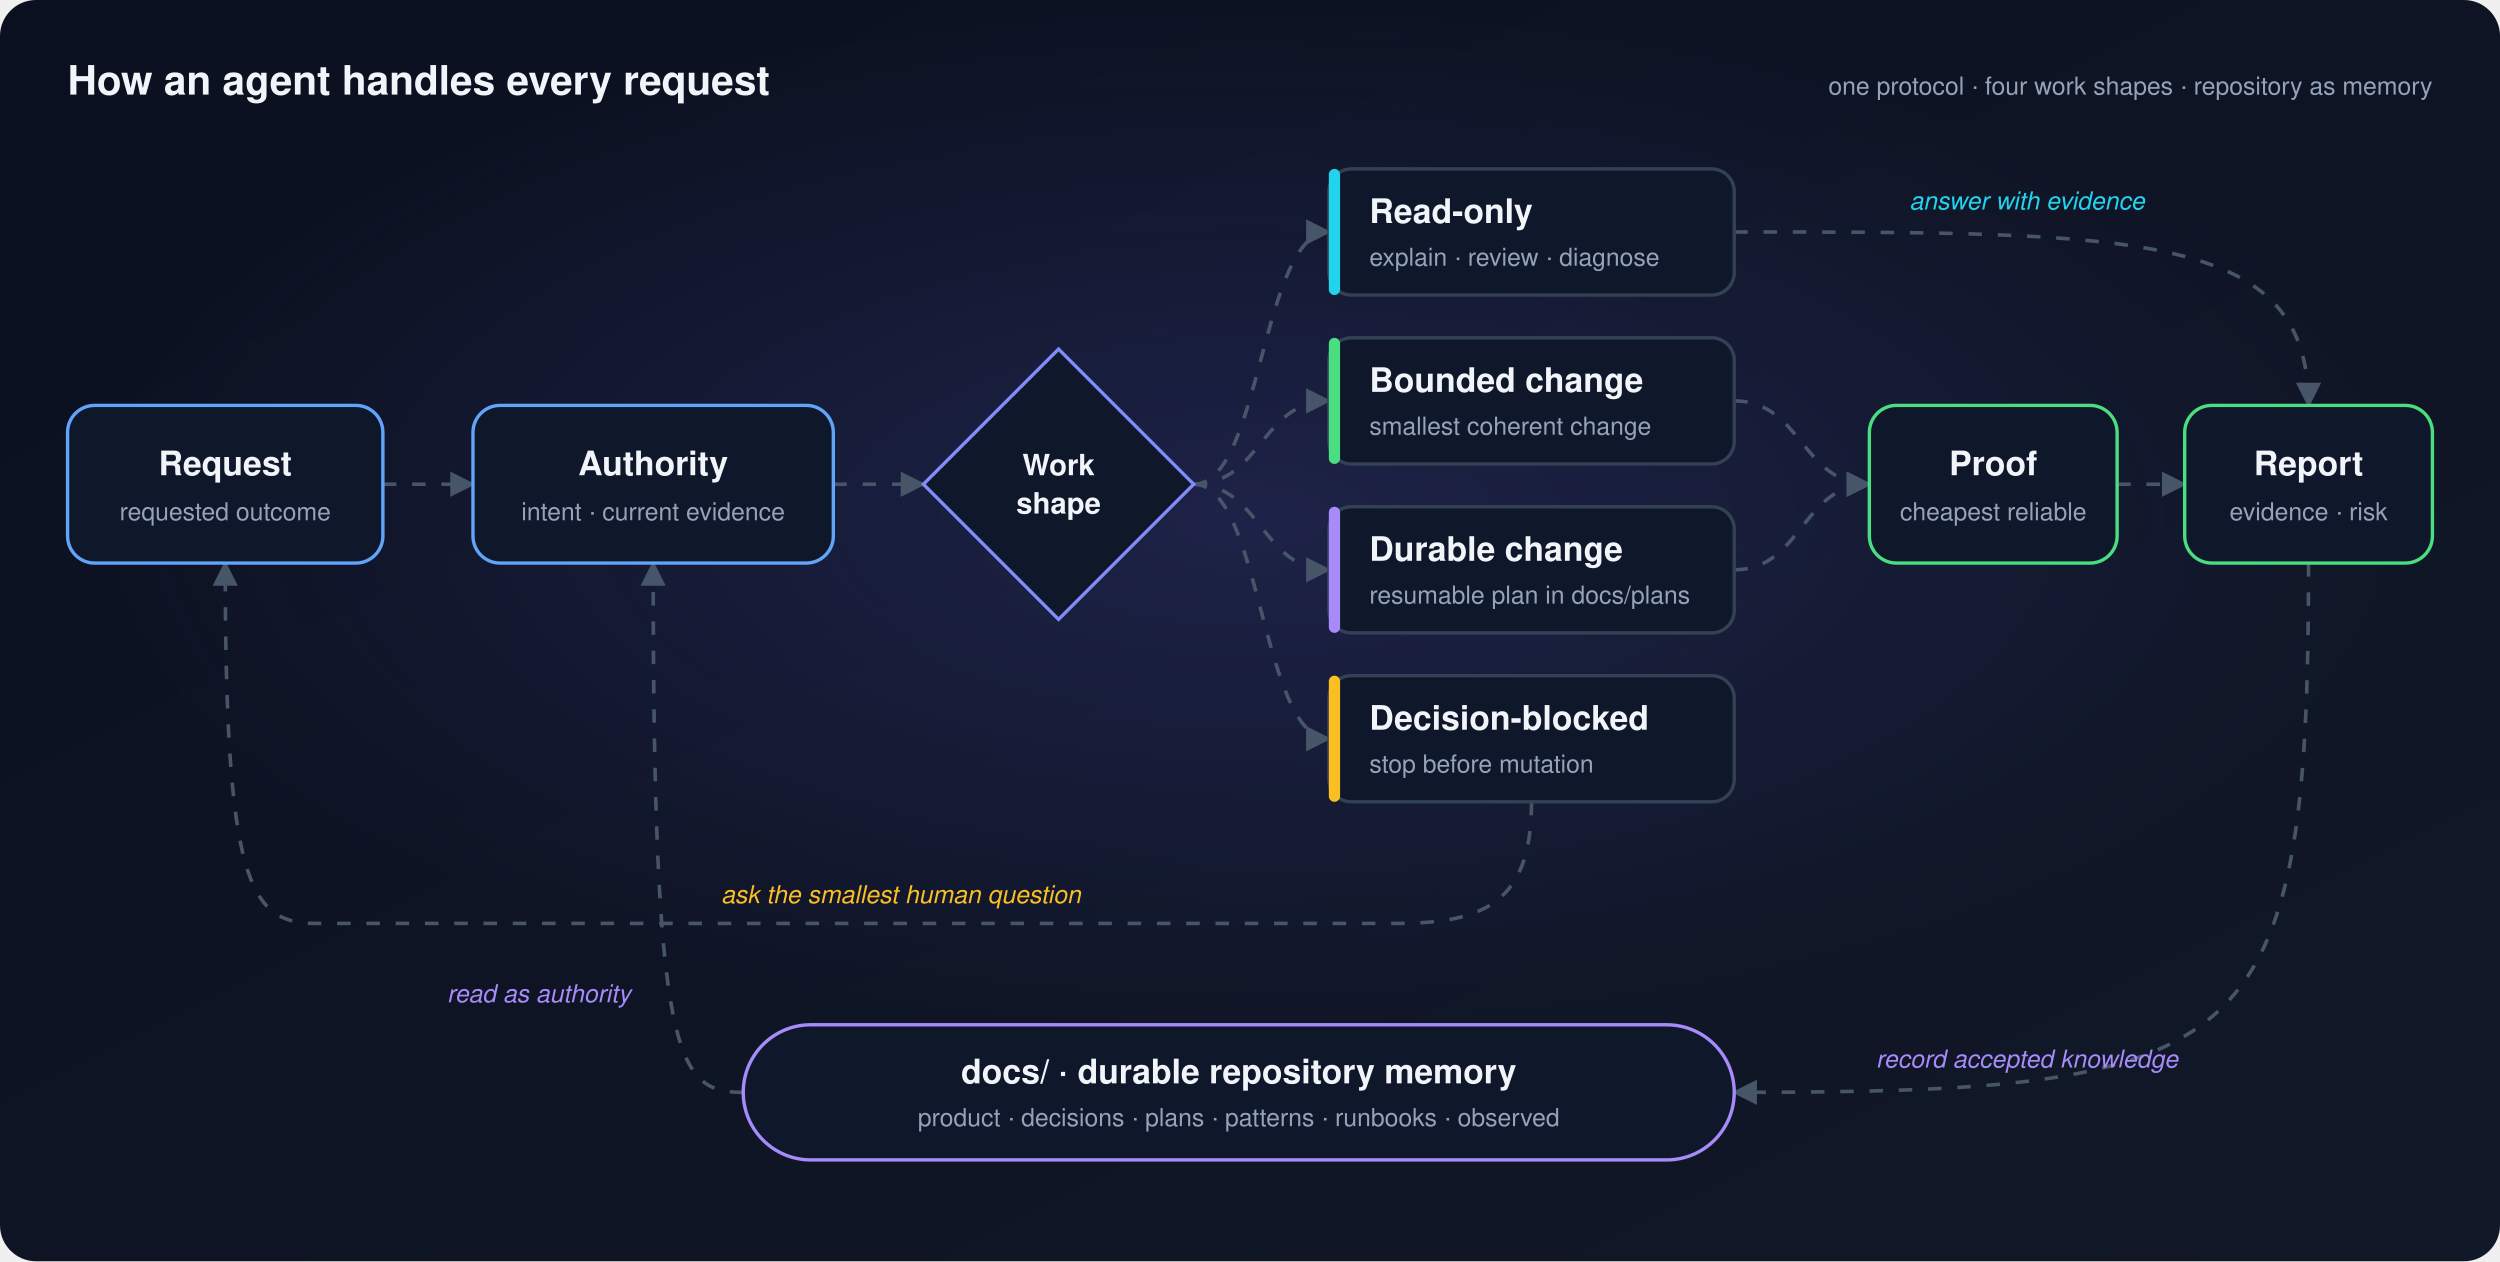
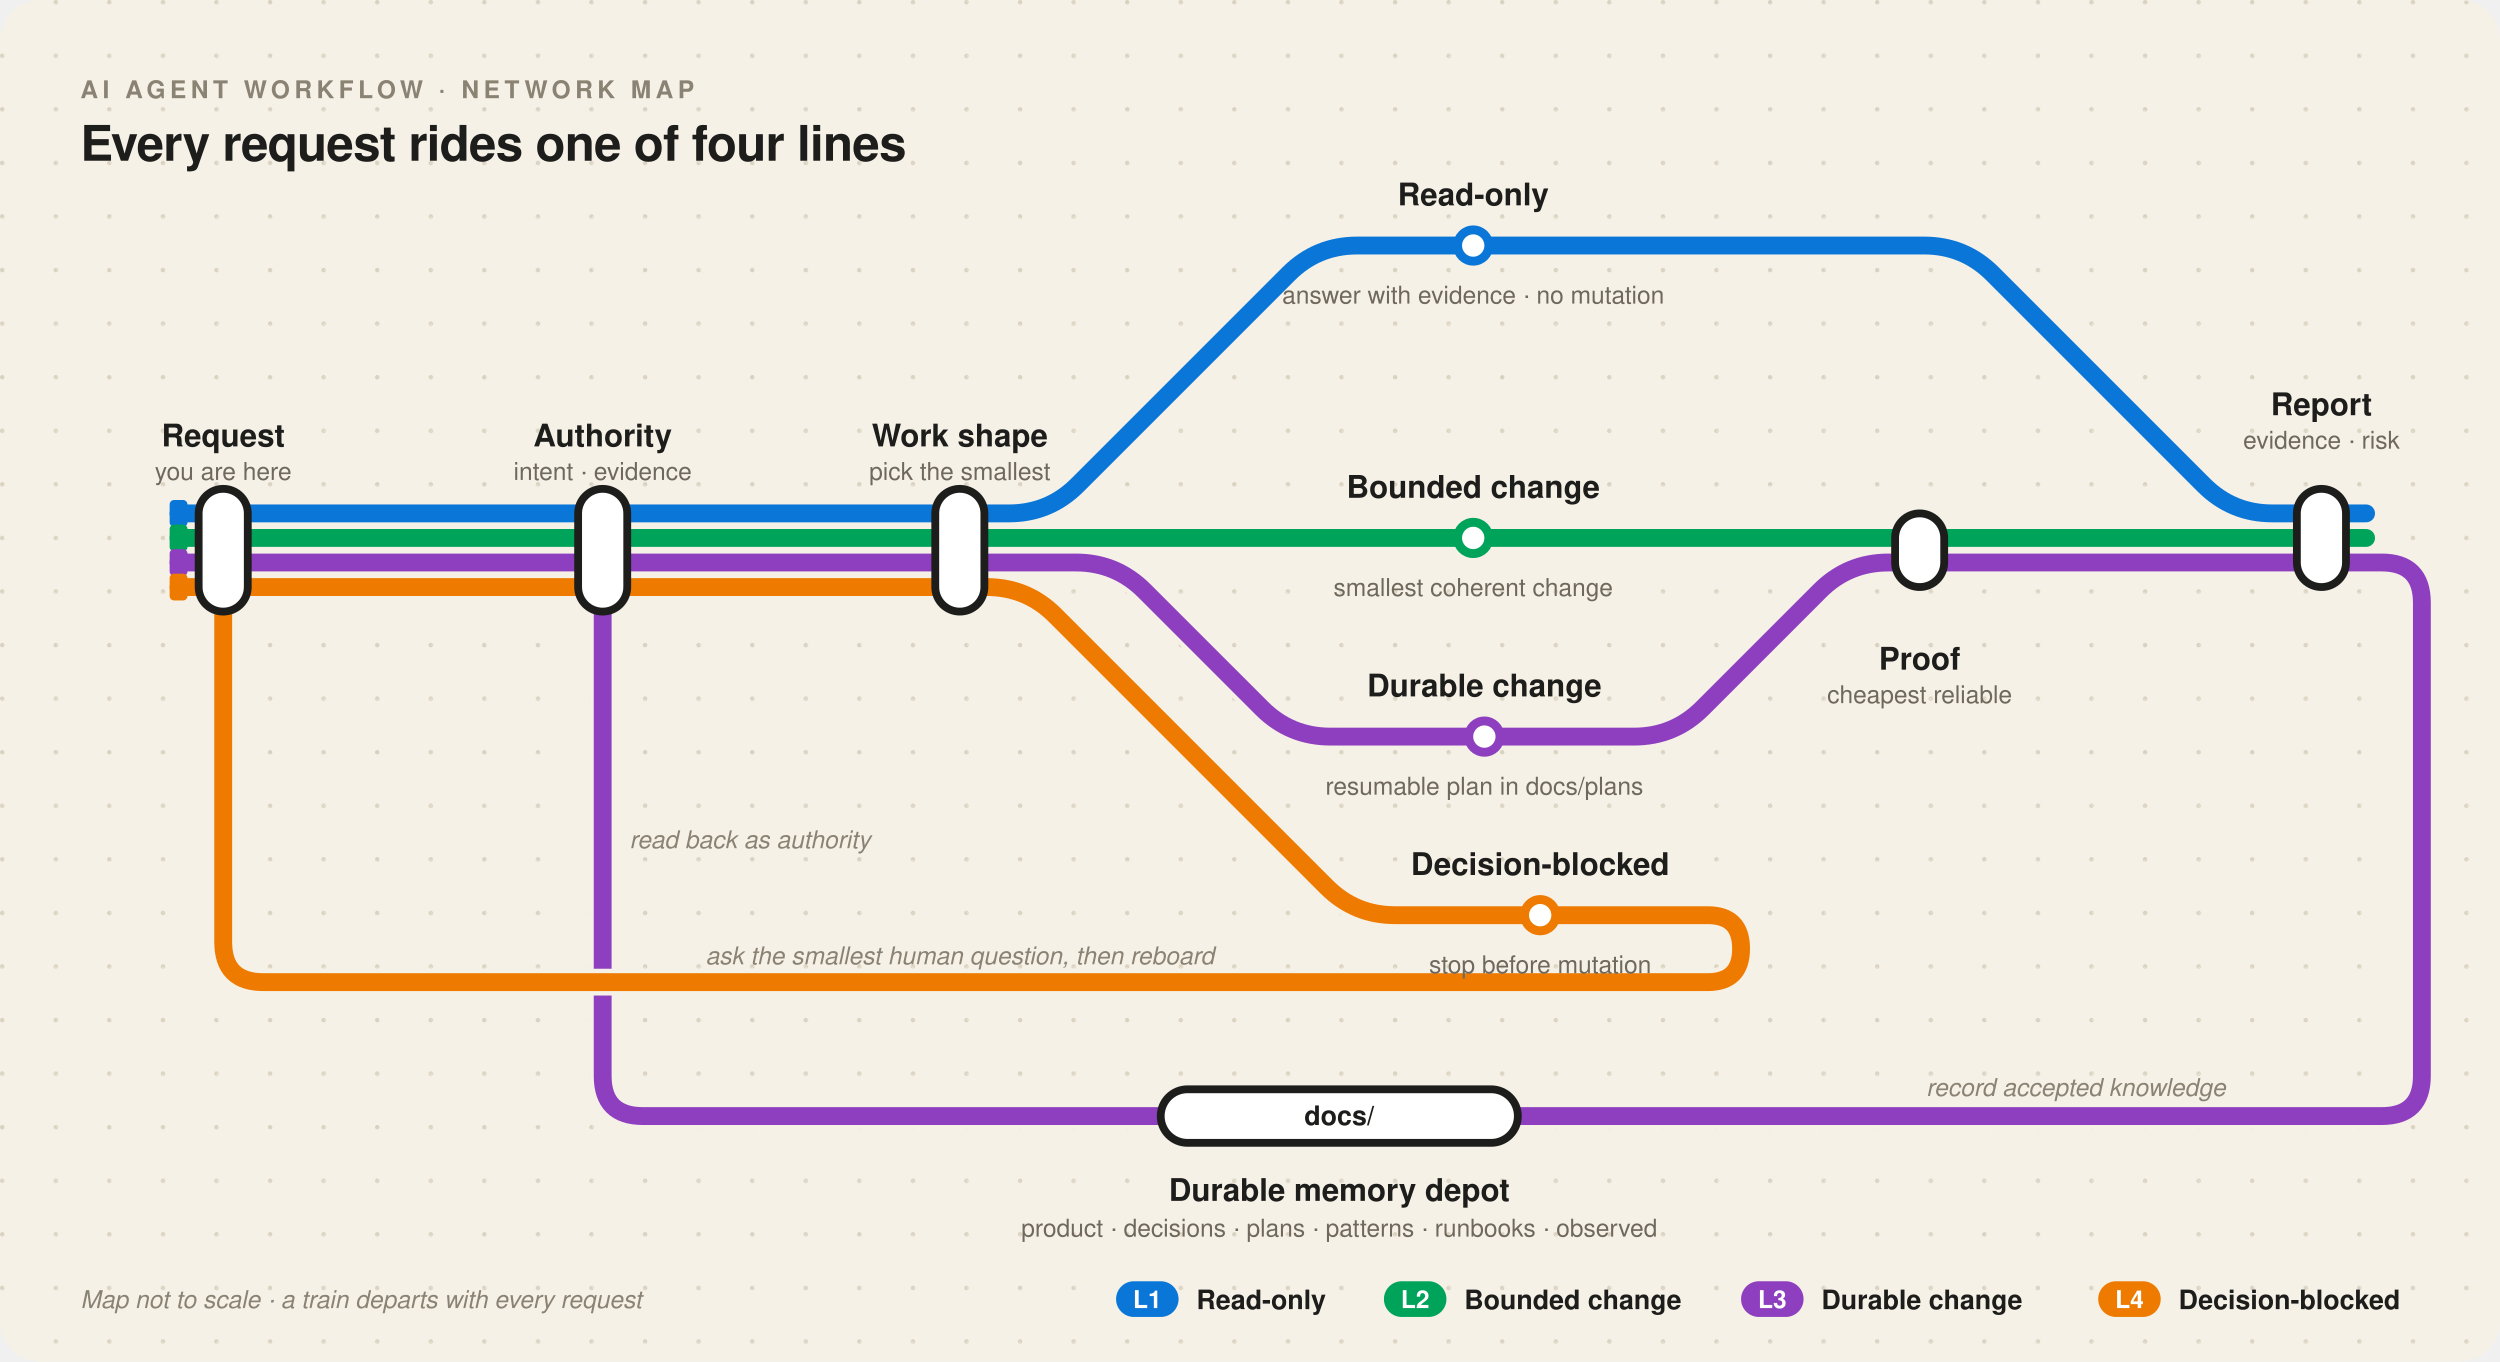
- <svg xmlns="http://www.w3.org/2000/svg" viewBox="0 0 1110 560" width="1110" height="560" role="img" aria-labelledby="title desc">
+ <svg xmlns="http://www.w3.org/2000/svg" viewBox="0 0 1120 610" width="1120" height="610" role="img" aria-labelledby="title desc">
  <defs>
-     <linearGradient id="bg" x1="0" y1="0" x2="1" y2="1">
-       <stop offset="0" stop-color="#0b1020" />
-       <stop offset="1" stop-color="#111827" />
-     </linearGradient>
-     <radialGradient id="halo" cx="0.5" cy="0.5" r="0.5">
-       <stop offset="0" stop-color="#6366f1" stop-opacity="0.18" />
-       <stop offset="1" stop-color="#6366f1" stop-opacity="0" />
-     </radialGradient>
-     <filter id="glow" x="-200%" y="-200%" width="500%" height="500%">
-       <feGaussianBlur stdDeviation="4" result="b" />
-       <feMerge>
-         <feMergeNode in="b" />
-         <feMergeNode in="SourceGraphic" />
-       </feMerge>
-     </filter>
-     <marker id="arrow" viewBox="0 0 10 10" refX="9" refY="5" markerWidth="7" markerHeight="7" orient="auto-start-reverse">
-       <path d="M0,0 L10,5 L0,10 z" fill="#475569" />
-     </marker>
+     <pattern id="grid" width="24" height="24" patternUnits="userSpaceOnUse">
+       <circle cx="1" cy="1" r="1" fill="#d9d1c0" />
+     </pattern>
  </defs>
  <style>
-     text { font-family: "Segoe UI", -apple-system, Helvetica, Arial, sans-serif; }
-     .name { fill: #f1f5f9; font-size: 15px; font-weight: 600; }
-     .sub { fill: #94a3b8; font-size: 11px; }
-     .label { font-size: 11px; font-style: italic; }
-     .box { fill: #0f172a; stroke: #334155; stroke-width: 1.5; }
-     .edge { fill: none; stroke: #475569; stroke-width: 1.6; stroke-dasharray: 6 7; animation: flow 1.4s linear infinite; }
-     .pulse { animation: pulse 4s ease-in-out infinite; }
-     @keyframes flow { to { stroke-dashoffset: -26; } }
-     @keyframes pulse { 0%, 100% { stroke-opacity: 0.35; } 50% { stroke-opacity: 1; } }
-     @media (prefers-reduced-motion: reduce) { .edge, .pulse { animation: none; } }
+     text { font-family: "Helvetica Neue", Helvetica, Arial, sans-serif; }
+     .title { fill: #1d1d1b; font-size: 22px; font-weight: 700; letter-spacing: -0.3px; }
+     .kicker { fill: #8a8273; font-size: 11px; font-weight: 700; letter-spacing: 2px; }
+     .st { fill: #1d1d1b; font-size: 14px; font-weight: 700; }
+     .cap { fill: #6f685c; font-size: 11px; }
+     .note { fill: #8a8273; font-size: 11px; font-style: italic; }
+     .badge { fill: #fff; font-size: 11px; font-weight: 700; }
+     .line { fill: none; stroke-width: 8; stroke-linecap: round; stroke-linejoin: round; }
+     .ring { fill: none; stroke: #1d1d1b; stroke-width: 2; animation: ping 2.4s ease-out infinite; transform-box: fill-box; transform-origin: center; }
+     @keyframes ping { 0% { opacity: .7; transform: scale(1); } 100% { opacity: 0; transform: scale(2.2); } }
+     @media (prefers-reduced-motion: reduce) { .ring { animation: none; opacity: 0; } }
  </style>
-   <rect width="1110" height="560" rx="16" fill="url(#bg)" />
-   <ellipse cx="555" cy="230" rx="520" ry="230" fill="url(#halo)" />
-   <text x="30" y="42" class="name" style="font-size:18px">How an agent handles every request</text>
-   <text x="1080" y="42" class="sub" text-anchor="end">one protocol · four work shapes · repository as memory</text>
-   <path class="edge" d="M170,215 L210,215" marker-end="url(#arrow)" />
-   <path class="edge" d="M370,215 L410,215" marker-end="url(#arrow)" />
-   <path class="edge" d="M530,215 C560,215 560,103 590,103" marker-end="url(#arrow)" />
-   <path class="edge" d="M530,215 C560,215 560,178 590,178" marker-end="url(#arrow)" />
-   <path class="edge" d="M530,215 C560,215 560,253 590,253" marker-end="url(#arrow)" />
-   <path class="edge" d="M530,215 C560,215 560,328 590,328" marker-end="url(#arrow)" />
-   <path class="edge" d="M770,103 C950,103 1025,103 1025,180" marker-end="url(#arrow)" />
-   <path class="edge" d="M770,178 C800,178 800,215 830,215" marker-end="url(#arrow)" />
-   <path class="edge" d="M770,253 C800,253 800,215 830,215" marker-end="url(#arrow)" />
-   <path class="edge" d="M940,215 L970,215" marker-end="url(#arrow)" />
-   <path class="edge" d="M680,356 C680,400 660,410 620,410 L140,410 C110,410 100,390 100,250" marker-end="url(#arrow)" />
-   <path class="edge" d="M1025,250 C1025,470 1000,485 770,485" marker-end="url(#arrow)" />
-   <path class="edge" d="M330,485 C300,485 290,470 290,250" marker-end="url(#arrow)" />
-   <text x="900" y="93" class="label" fill="#22d3ee" text-anchor="middle">answer with evidence</text>
-   <text x="400" y="401" class="label" fill="#fbbf24" text-anchor="middle">ask the smallest human question</text>
-   <text x="900" y="474" class="label" fill="#a78bfa" text-anchor="middle">record accepted knowledge</text>
-   <text x="280" y="445" class="label" fill="#a78bfa" text-anchor="end">read as authority</text>
+   <rect width="1120" height="610" rx="18" fill="#f6f1e7" />
+   <rect width="1120" height="610" rx="18" fill="url(#grid)" />
+   <text x="36" y="44" class="kicker">AI AGENT WORKFLOW · NETWORK MAP</text>
+   <text x="36" y="72" class="title">Every request rides one of four lines</text>
+   <rect x="500" y="574" width="28" height="16" rx="8" fill="#0a76d8" />
+   <text x="514" y="586" class="badge" text-anchor="middle">L1</text>
+   <text x="536" y="586.5" class="st" style="font-size:12px">Read-only</text>
+   <rect x="620" y="574" width="28" height="16" rx="8" fill="#00a35a" />
+   <text x="634" y="586" class="badge" text-anchor="middle">L2</text>
+   <text x="656" y="586.5" class="st" style="font-size:12px">Bounded change</text>
+   <rect x="780" y="574" width="28" height="16" rx="8" fill="#8e3fbf" />
+   <text x="794" y="586" class="badge" text-anchor="middle">L3</text>
+   <text x="816" y="586.5" class="st" style="font-size:12px">Durable change</text>
+   <rect x="940" y="574" width="28" height="16" rx="8" fill="#ee7a00" />
+   <text x="954" y="586" class="badge" text-anchor="middle">L4</text>
+   <text x="976" y="586.5" class="st" style="font-size:12px">Decision-blocked</text>
  <g>
-     <rect class="box pulse" x="30" y="180" width="140" height="70" rx="12" style="stroke:#60a5fa" />
-     <text x="100" y="211" class="name" text-anchor="middle">Request</text>
-     <text x="100" y="231" class="sub" text-anchor="middle">requested outcome</text>
+     <path class="line" d="M80,230 L452.0,230.0 Q470,230 482.7,217.3 L577.3,122.7 Q590,110 608.0,110.0 L862.0,110.0 Q880,110 892.7,122.7 L987.3,217.3 Q1000,230 1018.0,230.0 L1060,230" stroke="#f6f1e7" style="stroke-width:12" />
+     <path class="line" d="M80,230 L452.0,230.0 Q470,230 482.7,217.3 L577.3,122.7 Q590,110 608.0,110.0 L862.0,110.0 Q880,110 892.7,122.7 L987.3,217.3 Q1000,230 1018.0,230.0 L1060,230" stroke="#0a76d8" />
+     <path class="line" d="M80,241 L1060,241" stroke="#f6f1e7" style="stroke-width:12" />
+     <path class="line" d="M80,241 L1060,241" stroke="#00a35a" />
+     <path class="line" d="M80,252 L482.0,252.0 Q500,252 512.7,264.7 L565.3,317.3 Q578,330 596.0,330.0 L732.0,330.0 Q750,330 762.7,317.3 L815.3,264.7 Q828,252 846.0,252.0 L1067.0,252.0 Q1085,252 1085.0,270.0 L1085.0,482.0 Q1085,500 1067.0,500.0 L288.0,500.0 Q270,500 270.0,482.0 L270,262" stroke="#f6f1e7" style="stroke-width:12" />
+     <path class="line" d="M80,252 L482.0,252.0 Q500,252 512.7,264.7 L565.3,317.3 Q578,330 596.0,330.0 L732.0,330.0 Q750,330 762.7,317.3 L815.3,264.7 Q828,252 846.0,252.0 L1067.0,252.0 Q1085,252 1085.0,270.0 L1085.0,482.0 Q1085,500 1067.0,500.0 L288.0,500.0 Q270,500 270.0,482.0 L270,262" stroke="#8e3fbf" />
+     <path class="line" d="M80,263 L442.0,263.0 Q460,263 472.7,275.7 L594.3,397.3 Q607,410 625.0,410.0 L765.0,410.0 Q780,410 780.0,425.0 L780.0,425.0 Q780,440 765.0,440.0 L118.0,440.0 Q100,440 100.0,422.0 L100,273" stroke="#f6f1e7" style="stroke-width:12" />
+     <path class="line" d="M80,263 L442.0,263.0 Q460,263 472.7,275.7 L594.3,397.3 Q607,410 625.0,410.0 L765.0,410.0 Q780,410 780.0,425.0 L780.0,425.0 Q780,440 765.0,440.0 L118.0,440.0 Q100,440 100.0,422.0 L100,273" stroke="#ee7a00" />
  </g>
-   <g>
-     <rect class="box pulse" x="210" y="180" width="160" height="70" rx="12" style="stroke:#60a5fa;animation-delay:.5s" />
-     <text x="290" y="211" class="name" text-anchor="middle">Authority</text>
-     <text x="290" y="231" class="sub" text-anchor="middle">intent · current evidence</text>
+   <rect x="76" y="224" width="8" height="12" rx="2" fill="#0a76d8" />
+   <rect x="76" y="235" width="8" height="12" rx="2" fill="#00a35a" />
+   <rect x="76" y="246" width="8" height="12" rx="2" fill="#8e3fbf" />
+   <rect x="76" y="257" width="8" height="12" rx="2" fill="#ee7a00" />
+   <text x="930" y="491" class="note" text-anchor="middle">record accepted knowledge</text>
+   <text x="282" y="380" class="note">read back as authority</text>
+   <text x="430" y="432" class="note" text-anchor="middle">ask the smallest human question, then reboard</text>
+   <rect class="ring" x="89" y="219" width="22" height="55" rx="11" />
+   <rect x="89" y="219" width="22" height="55" rx="11" fill="#fff" stroke="#1d1d1b" stroke-width="3.5" />
+   <text x="100" y="200" class="st" text-anchor="middle">Request</text>
+   <text x="100" y="215" class="cap" text-anchor="middle">you are here</text>
+   <rect x="259" y="219" width="22" height="55" rx="11" fill="#fff" stroke="#1d1d1b" stroke-width="3.5" />
+   <text x="270" y="200" class="st" text-anchor="middle">Authority</text>
+   <text x="270" y="215" class="cap" text-anchor="middle">intent · evidence</text>
+   <rect x="419" y="219" width="22" height="55" rx="11" fill="#fff" stroke="#1d1d1b" stroke-width="3.5" />
+   <text x="430" y="200" class="st" text-anchor="middle">Work shape</text>
+   <text x="430" y="215" class="cap" text-anchor="middle">pick the smallest</text>
+   <rect x="849" y="230" width="22" height="33" rx="11" fill="#fff" stroke="#1d1d1b" stroke-width="3.5" />
+   <text x="860" y="300" class="st" text-anchor="middle">Proof</text>
+   <text x="860" y="315" class="cap" text-anchor="middle">cheapest reliable</text>
+   <rect x="1029" y="219" width="22" height="44" rx="11" fill="#fff" stroke="#1d1d1b" stroke-width="3.5" />
+   <text x="1040" y="186" class="st" text-anchor="middle">Report</text>
+   <text x="1040" y="201" class="cap" text-anchor="middle">evidence · risk</text>
+   <rect x="520" y="488" width="160" height="24" rx="12" fill="#fff" stroke="#1d1d1b" stroke-width="3.5" />
+   <text x="600" y="504" class="st" text-anchor="middle" style="font-size:12px">docs/</text>
+   <text x="600" y="538" class="st" text-anchor="middle">Durable memory depot</text>
+   <text x="600" y="554" class="cap" text-anchor="middle">product · decisions · plans · patterns · runbooks · observed</text>
+   <circle cx="660" cy="110" r="7" fill="#fff" stroke="#0a76d8" stroke-width="4" />
+   <text x="660" y="92" class="st" text-anchor="middle">Read-only</text>
+   <text x="660" y="136" class="cap" text-anchor="middle">answer with evidence · no mutation</text>
+   <circle cx="660" cy="241" r="7" fill="#fff" stroke="#00a35a" stroke-width="4" />
+   <text x="660" y="223" class="st" text-anchor="middle">Bounded change</text>
+   <text x="660" y="267" class="cap" text-anchor="middle">smallest coherent change</text>
+   <circle cx="665" cy="330" r="7" fill="#fff" stroke="#8e3fbf" stroke-width="4" />
+   <text x="665" y="312" class="st" text-anchor="middle">Durable change</text>
+   <text x="665" y="356" class="cap" text-anchor="middle">resumable plan in docs/plans</text>
+   <circle cx="690" cy="410" r="7" fill="#fff" stroke="#ee7a00" stroke-width="4" />
+   <text x="690" y="392" class="st" text-anchor="middle">Decision-blocked</text>
+   <text x="690" y="436" class="cap" text-anchor="middle">stop before mutation</text>
+   <text x="36" y="586" class="note">Map not to scale · a train departs with every request</text>
+   <g opacity="0">
+     <rect x="-15" y="-6" width="30" height="12" rx="5" fill="#0a76d8" stroke="#1d1d1b" stroke-width="1.5" />
+     <rect x="-10" y="-2.5" width="5" height="5" rx="1" fill="#fff" />
+     <rect x="-2.5" y="-2.5" width="5" height="5" rx="1" fill="#fff" />
+     <rect x="5" y="-2.5" width="5" height="5" rx="1" fill="#fff" />
+     <animateMotion dur="7.2s" begin="0.0s" repeatCount="indefinite" rotate="auto" path="M80,230 L452.0,230.0 Q470,230 482.7,217.3 L577.3,122.7 Q590,110 608.0,110.0 L862.0,110.0 Q880,110 892.7,122.7 L987.3,217.3 Q1000,230 1018.0,230.0 L1060,230" />
+     <animate attributeName="opacity" values="0;1;1;0" keyTimes="0;0.03;0.96;1" dur="7.2s" begin="0.0s" repeatCount="indefinite" />
  </g>
-   <g>
-     <polygon class="box pulse" points="470,155 530,215 470,275 410,215" style="stroke:#818cf8;animation-delay:1s" />
-     <text x="470" y="211" class="name" text-anchor="middle" style="font-size:13px">Work</text>
-     <text x="470" y="228" class="name" text-anchor="middle" style="font-size:13px">shape</text>
+   <g opacity="0">
+     <rect x="-15" y="-6" width="30" height="12" rx="5" fill="#00a35a" stroke="#1d1d1b" stroke-width="1.5" />
+     <rect x="-10" y="-2.5" width="5" height="5" rx="1" fill="#fff" />
+     <rect x="-2.5" y="-2.5" width="5" height="5" rx="1" fill="#fff" />
+     <rect x="5" y="-2.5" width="5" height="5" rx="1" fill="#fff" />
+     <animateMotion dur="6.53s" begin="1.1s" repeatCount="indefinite" rotate="auto" path="M80,241 L1060,241" />
+     <animate attributeName="opacity" values="0;1;1;0" keyTimes="0;0.03;0.96;1" dur="6.53s" begin="1.1s" repeatCount="indefinite" />
  </g>
-   <g>
-     <rect class="box" x="590" y="75" width="180" height="56" rx="10" />
-     <rect x="590" y="75" width="5" height="56" rx="2.5" fill="#22d3ee" />
-     <text x="608" y="99" class="name">Read-only</text>
-     <text x="608" y="118" class="sub">explain · review · diagnose</text>
+   <g opacity="0">
+     <rect x="-15" y="-6" width="30" height="12" rx="5" fill="#8e3fbf" stroke="#1d1d1b" stroke-width="1.5" />
+     <rect x="-10" y="-2.5" width="5" height="5" rx="1" fill="#fff" />
+     <rect x="-2.5" y="-2.5" width="5" height="5" rx="1" fill="#fff" />
+     <rect x="5" y="-2.5" width="5" height="5" rx="1" fill="#fff" />
+     <animateMotion dur="15.8s" begin="2.2s" repeatCount="indefinite" rotate="auto" path="M80,252 L482.0,252.0 Q500,252 512.7,264.7 L565.3,317.3 Q578,330 596.0,330.0 L732.0,330.0 Q750,330 762.7,317.3 L815.3,264.7 Q828,252 846.0,252.0 L1067.0,252.0 Q1085,252 1085.0,270.0 L1085.0,482.0 Q1085,500 1067.0,500.0 L288.0,500.0 Q270,500 270.0,482.0 L270,262" />
+     <animate attributeName="opacity" values="0;1;1;0" keyTimes="0;0.03;0.96;1" dur="15.8s" begin="2.2s" repeatCount="indefinite" />
  </g>
-   <g>
-     <rect class="box" x="590" y="150" width="180" height="56" rx="10" />
-     <rect x="590" y="150" width="5" height="56" rx="2.5" fill="#4ade80" />
-     <text x="608" y="174" class="name">Bounded change</text>
-     <text x="608" y="193" class="sub">smallest coherent change</text>
+   <g opacity="0">
+     <rect x="-15" y="-6" width="30" height="12" rx="5" fill="#8e3fbf" stroke="#1d1d1b" stroke-width="1.5" />
+     <rect x="-10" y="-2.5" width="5" height="5" rx="1" fill="#fff" />
+     <rect x="-2.5" y="-2.5" width="5" height="5" rx="1" fill="#fff" />
+     <rect x="5" y="-2.5" width="5" height="5" rx="1" fill="#fff" />
+     <animateMotion dur="15.8s" begin="10.1s" repeatCount="indefinite" rotate="auto" path="M80,252 L482.0,252.0 Q500,252 512.7,264.7 L565.3,317.3 Q578,330 596.0,330.0 L732.0,330.0 Q750,330 762.7,317.3 L815.3,264.7 Q828,252 846.0,252.0 L1067.0,252.0 Q1085,252 1085.0,270.0 L1085.0,482.0 Q1085,500 1067.0,500.0 L288.0,500.0 Q270,500 270.0,482.0 L270,262" />
+     <animate attributeName="opacity" values="0;1;1;0" keyTimes="0;0.03;0.96;1" dur="15.8s" begin="10.1s" repeatCount="indefinite" />
  </g>
-   <g>
-     <rect class="box" x="590" y="225" width="180" height="56" rx="10" />
-     <rect x="590" y="225" width="5" height="56" rx="2.5" fill="#a78bfa" />
-     <text x="608" y="249" class="name">Durable change</text>
-     <text x="608" y="268" class="sub">resumable plan in docs/plans</text>
+   <g opacity="0">
+     <rect x="-15" y="-6" width="30" height="12" rx="5" fill="#ee7a00" stroke="#1d1d1b" stroke-width="1.5" />
+     <rect x="-10" y="-2.5" width="5" height="5" rx="1" fill="#fff" />
+     <rect x="-2.5" y="-2.5" width="5" height="5" rx="1" fill="#fff" />
+     <rect x="5" y="-2.5" width="5" height="5" rx="1" fill="#fff" />
+     <animateMotion dur="10.92s" begin="3.3s" repeatCount="indefinite" rotate="auto" path="M80,263 L442.0,263.0 Q460,263 472.7,275.7 L594.3,397.3 Q607,410 625.0,410.0 L765.0,410.0 Q780,410 780.0,425.0 L780.0,425.0 Q780,440 765.0,440.0 L118.0,440.0 Q100,440 100.0,422.0 L100,273" />
+     <animate attributeName="opacity" values="0;1;1;0" keyTimes="0;0.03;0.96;1" dur="10.92s" begin="3.3s" repeatCount="indefinite" />
  </g>
-   <g>
-     <rect class="box" x="590" y="300" width="180" height="56" rx="10" />
-     <rect x="590" y="300" width="5" height="56" rx="2.5" fill="#fbbf24" />
-     <text x="608" y="324" class="name">Decision-blocked</text>
-     <text x="608" y="343" class="sub">stop before mutation</text>
-   </g>
-   <g>
-     <rect class="box pulse" x="830" y="180" width="110" height="70" rx="12" style="stroke:#4ade80;animation-delay:1.5s" />
-     <text x="885" y="211" class="name" text-anchor="middle">Proof</text>
-     <text x="885" y="231" class="sub" text-anchor="middle">cheapest reliable</text>
-   </g>
-   <g>
-     <rect class="box pulse" x="970" y="180" width="110" height="70" rx="12" style="stroke:#4ade80;animation-delay:2s" />
-     <text x="1025" y="211" class="name" text-anchor="middle">Report</text>
-     <text x="1025" y="231" class="sub" text-anchor="middle">evidence · risk</text>
-   </g>
-   <g>
-     <rect class="box pulse" x="330" y="455" width="440" height="60" rx="30" style="stroke:#a78bfa;animation-delay:2.5s" />
-     <text x="550" y="481" class="name" text-anchor="middle">docs/ · durable repository memory</text>
-     <text x="550" y="500" class="sub" text-anchor="middle">product · decisions · plans · patterns · runbooks · observed</text>
-   </g>
-   <g filter="url(#glow)">
-     <circle r="5" fill="#22d3ee" opacity="0">
-       <animateMotion dur="5s" begin="0s" repeatCount="indefinite" path="M100,215 L530,215 C560,215 560,103 590,103 L770,103 C950,103 1025,103 1025,215" />
-       <animate attributeName="opacity" values="0;1;1;0" keyTimes="0;0.04;0.94;1" dur="5s" begin="0s" repeatCount="indefinite" />
-     </circle>
-     <circle r="5" fill="#4ade80" opacity="0">
-       <animateMotion dur="5s" begin="1.25s" repeatCount="indefinite" path="M100,215 L530,215 C560,215 560,178 590,178 L770,178 C800,178 800,215 830,215 L1025,215" />
-       <animate attributeName="opacity" values="0;1;1;0" keyTimes="0;0.04;0.94;1" dur="5s" begin="1.25s" repeatCount="indefinite" />
-     </circle>
-     <circle r="5" fill="#a78bfa" opacity="0">
-       <animateMotion dur="8s" begin="2.5s" repeatCount="indefinite" path="M100,215 L530,215 C560,215 560,253 590,253 L770,253 C800,253 800,215 830,215 L1025,215 L1025,250 C1025,470 1000,485 770,485 L330,485 C300,485 290,470 290,250" />
-       <animate attributeName="opacity" values="0;1;1;0" keyTimes="0;0.03;0.96;1" dur="8s" begin="2.5s" repeatCount="indefinite" />
-     </circle>
-     <circle r="5" fill="#fbbf24" opacity="0">
-       <animateMotion dur="6.5s" begin="3.75s" repeatCount="indefinite" path="M100,215 L530,215 C560,215 560,328 590,328 L680,328 L680,356 C680,400 660,410 620,410 L140,410 C110,410 100,390 100,250" />
-       <animate attributeName="opacity" values="0;1;1;0" keyTimes="0;0.04;0.95;1" dur="6.5s" begin="3.75s" repeatCount="indefinite" />
-     </circle>
+   <g opacity="0">
+     <rect x="-15" y="-6" width="30" height="12" rx="5" fill="#ee7a00" stroke="#1d1d1b" stroke-width="1.5" />
+     <rect x="-10" y="-2.5" width="5" height="5" rx="1" fill="#fff" />
+     <rect x="-2.5" y="-2.5" width="5" height="5" rx="1" fill="#fff" />
+     <rect x="5" y="-2.5" width="5" height="5" rx="1" fill="#fff" />
+     <animateMotion dur="10.92s" begin="8.76s" repeatCount="indefinite" rotate="auto" path="M80,263 L442.0,263.0 Q460,263 472.7,275.7 L594.3,397.3 Q607,410 625.0,410.0 L765.0,410.0 Q780,410 780.0,425.0 L780.0,425.0 Q780,440 765.0,440.0 L118.0,440.0 Q100,440 100.0,422.0 L100,273" />
+     <animate attributeName="opacity" values="0;1;1;0" keyTimes="0;0.03;0.96;1" dur="10.92s" begin="8.76s" repeatCount="indefinite" />
  </g>
</svg>
